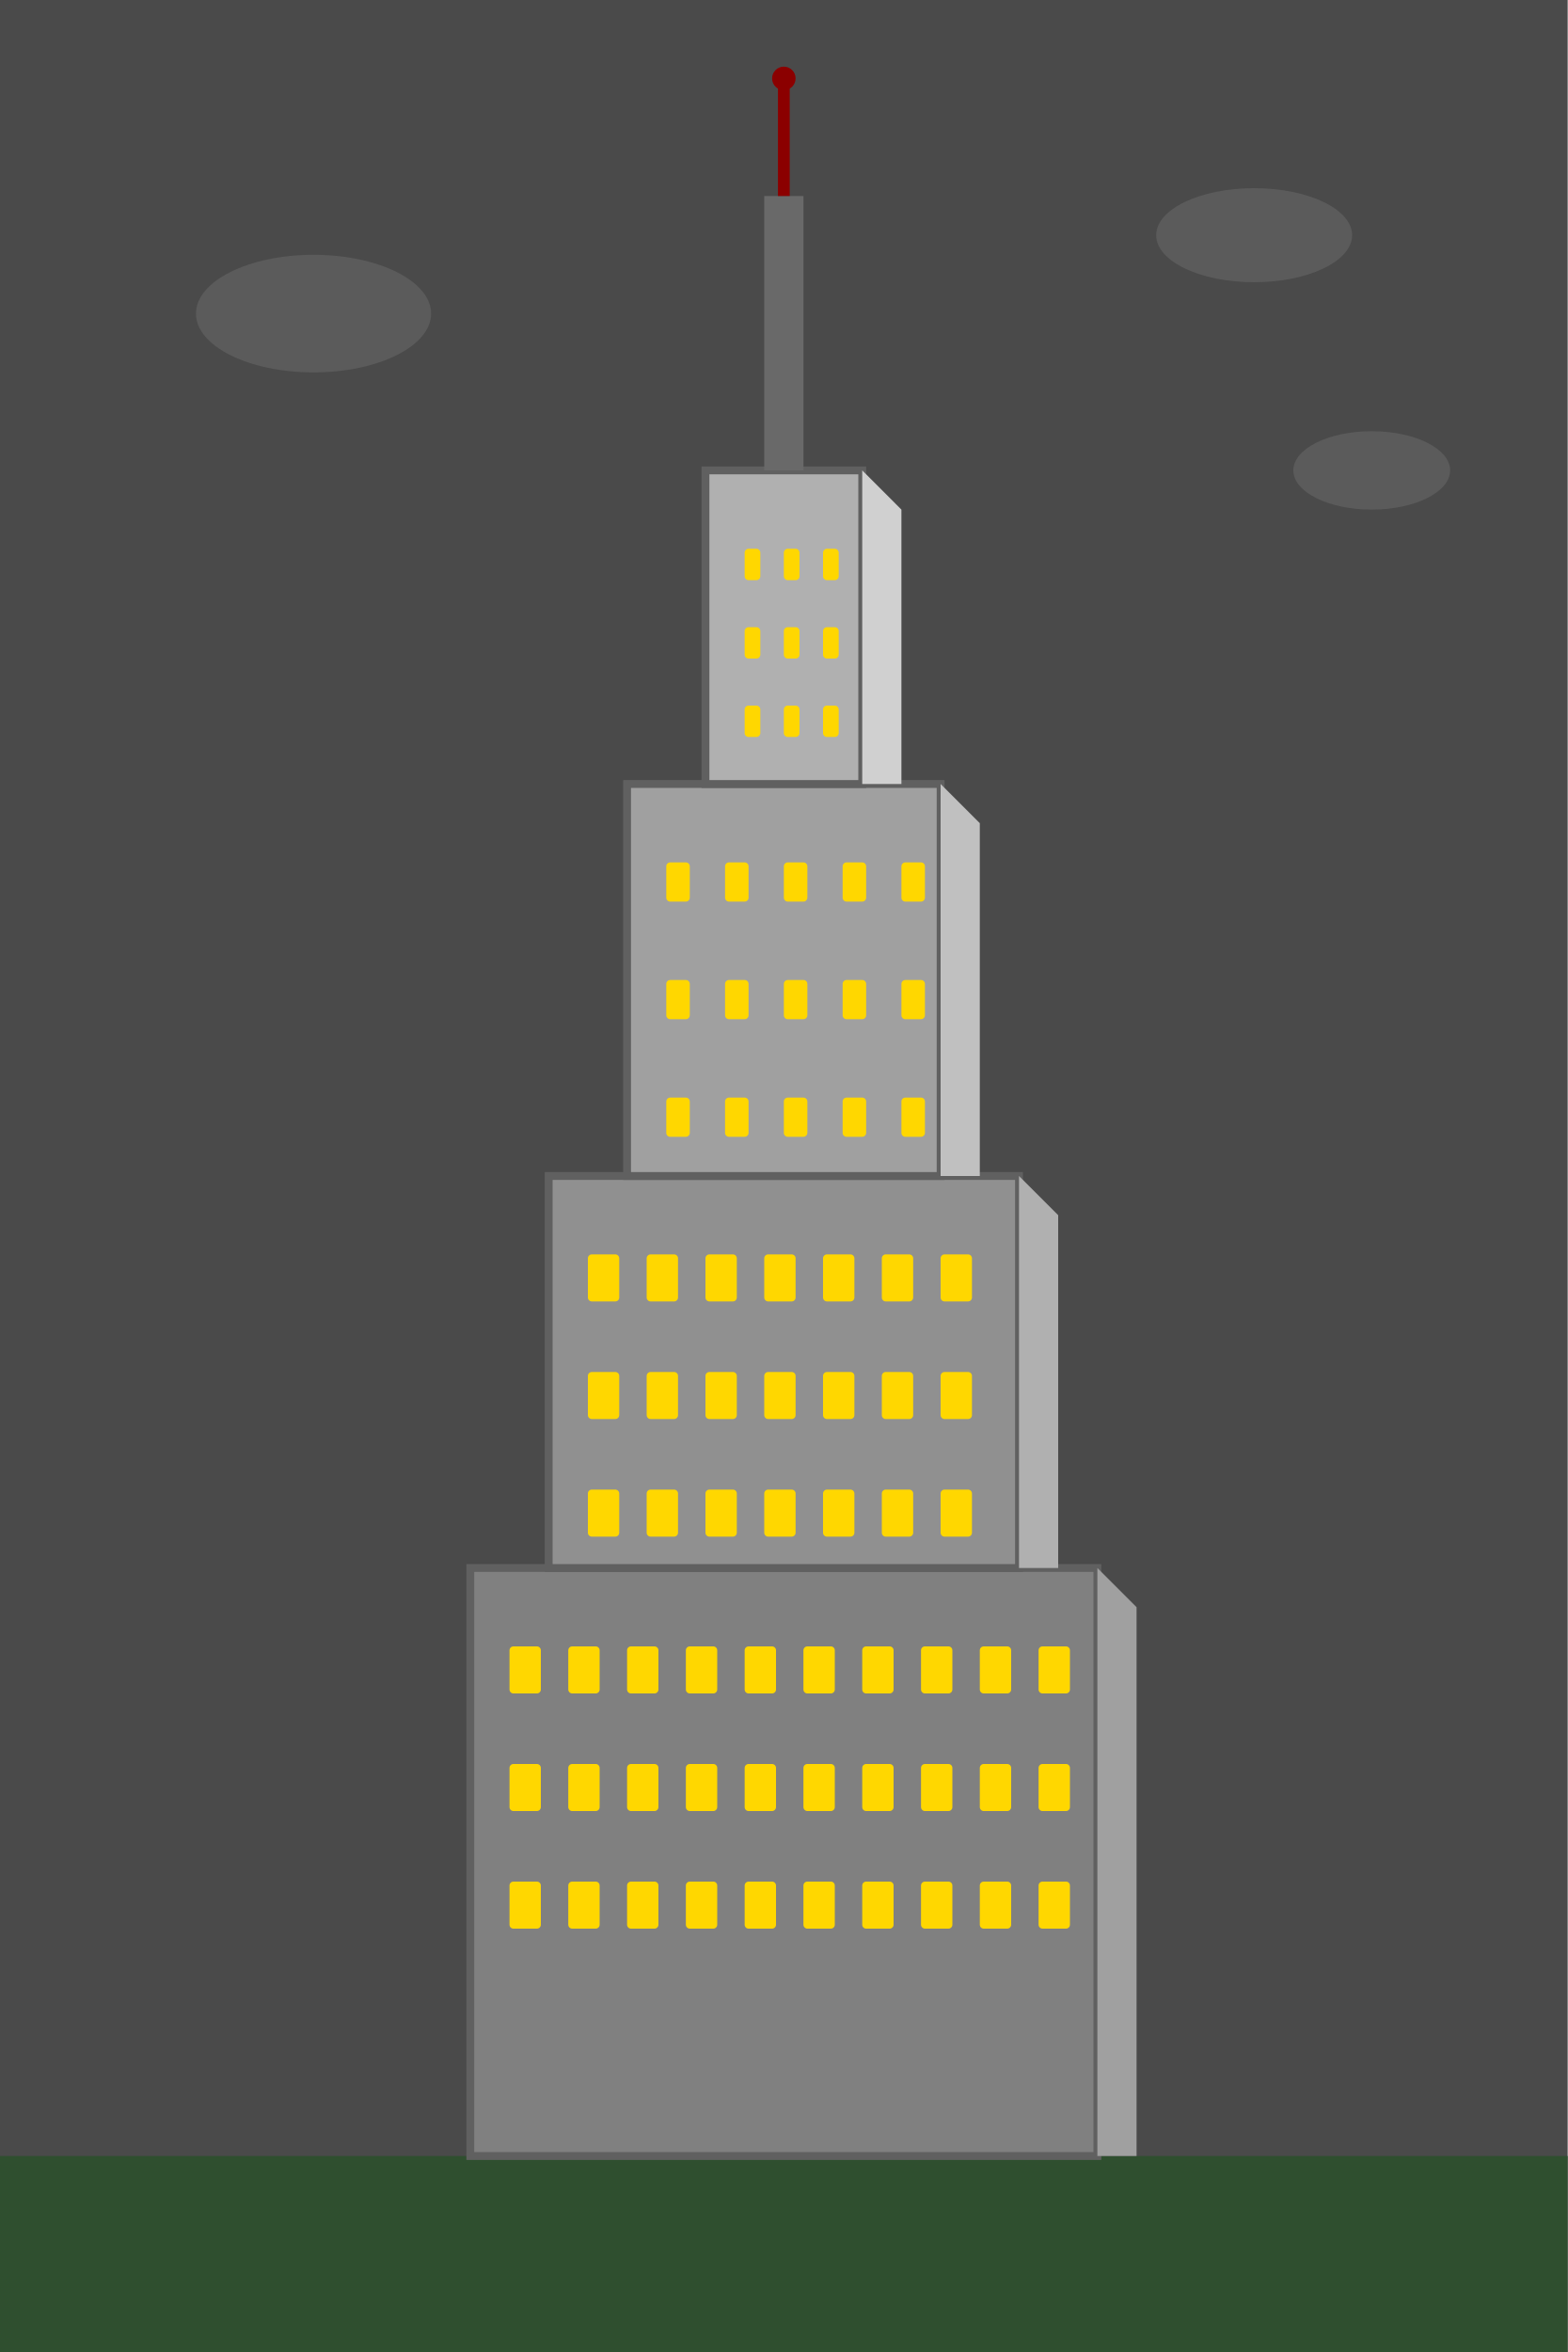
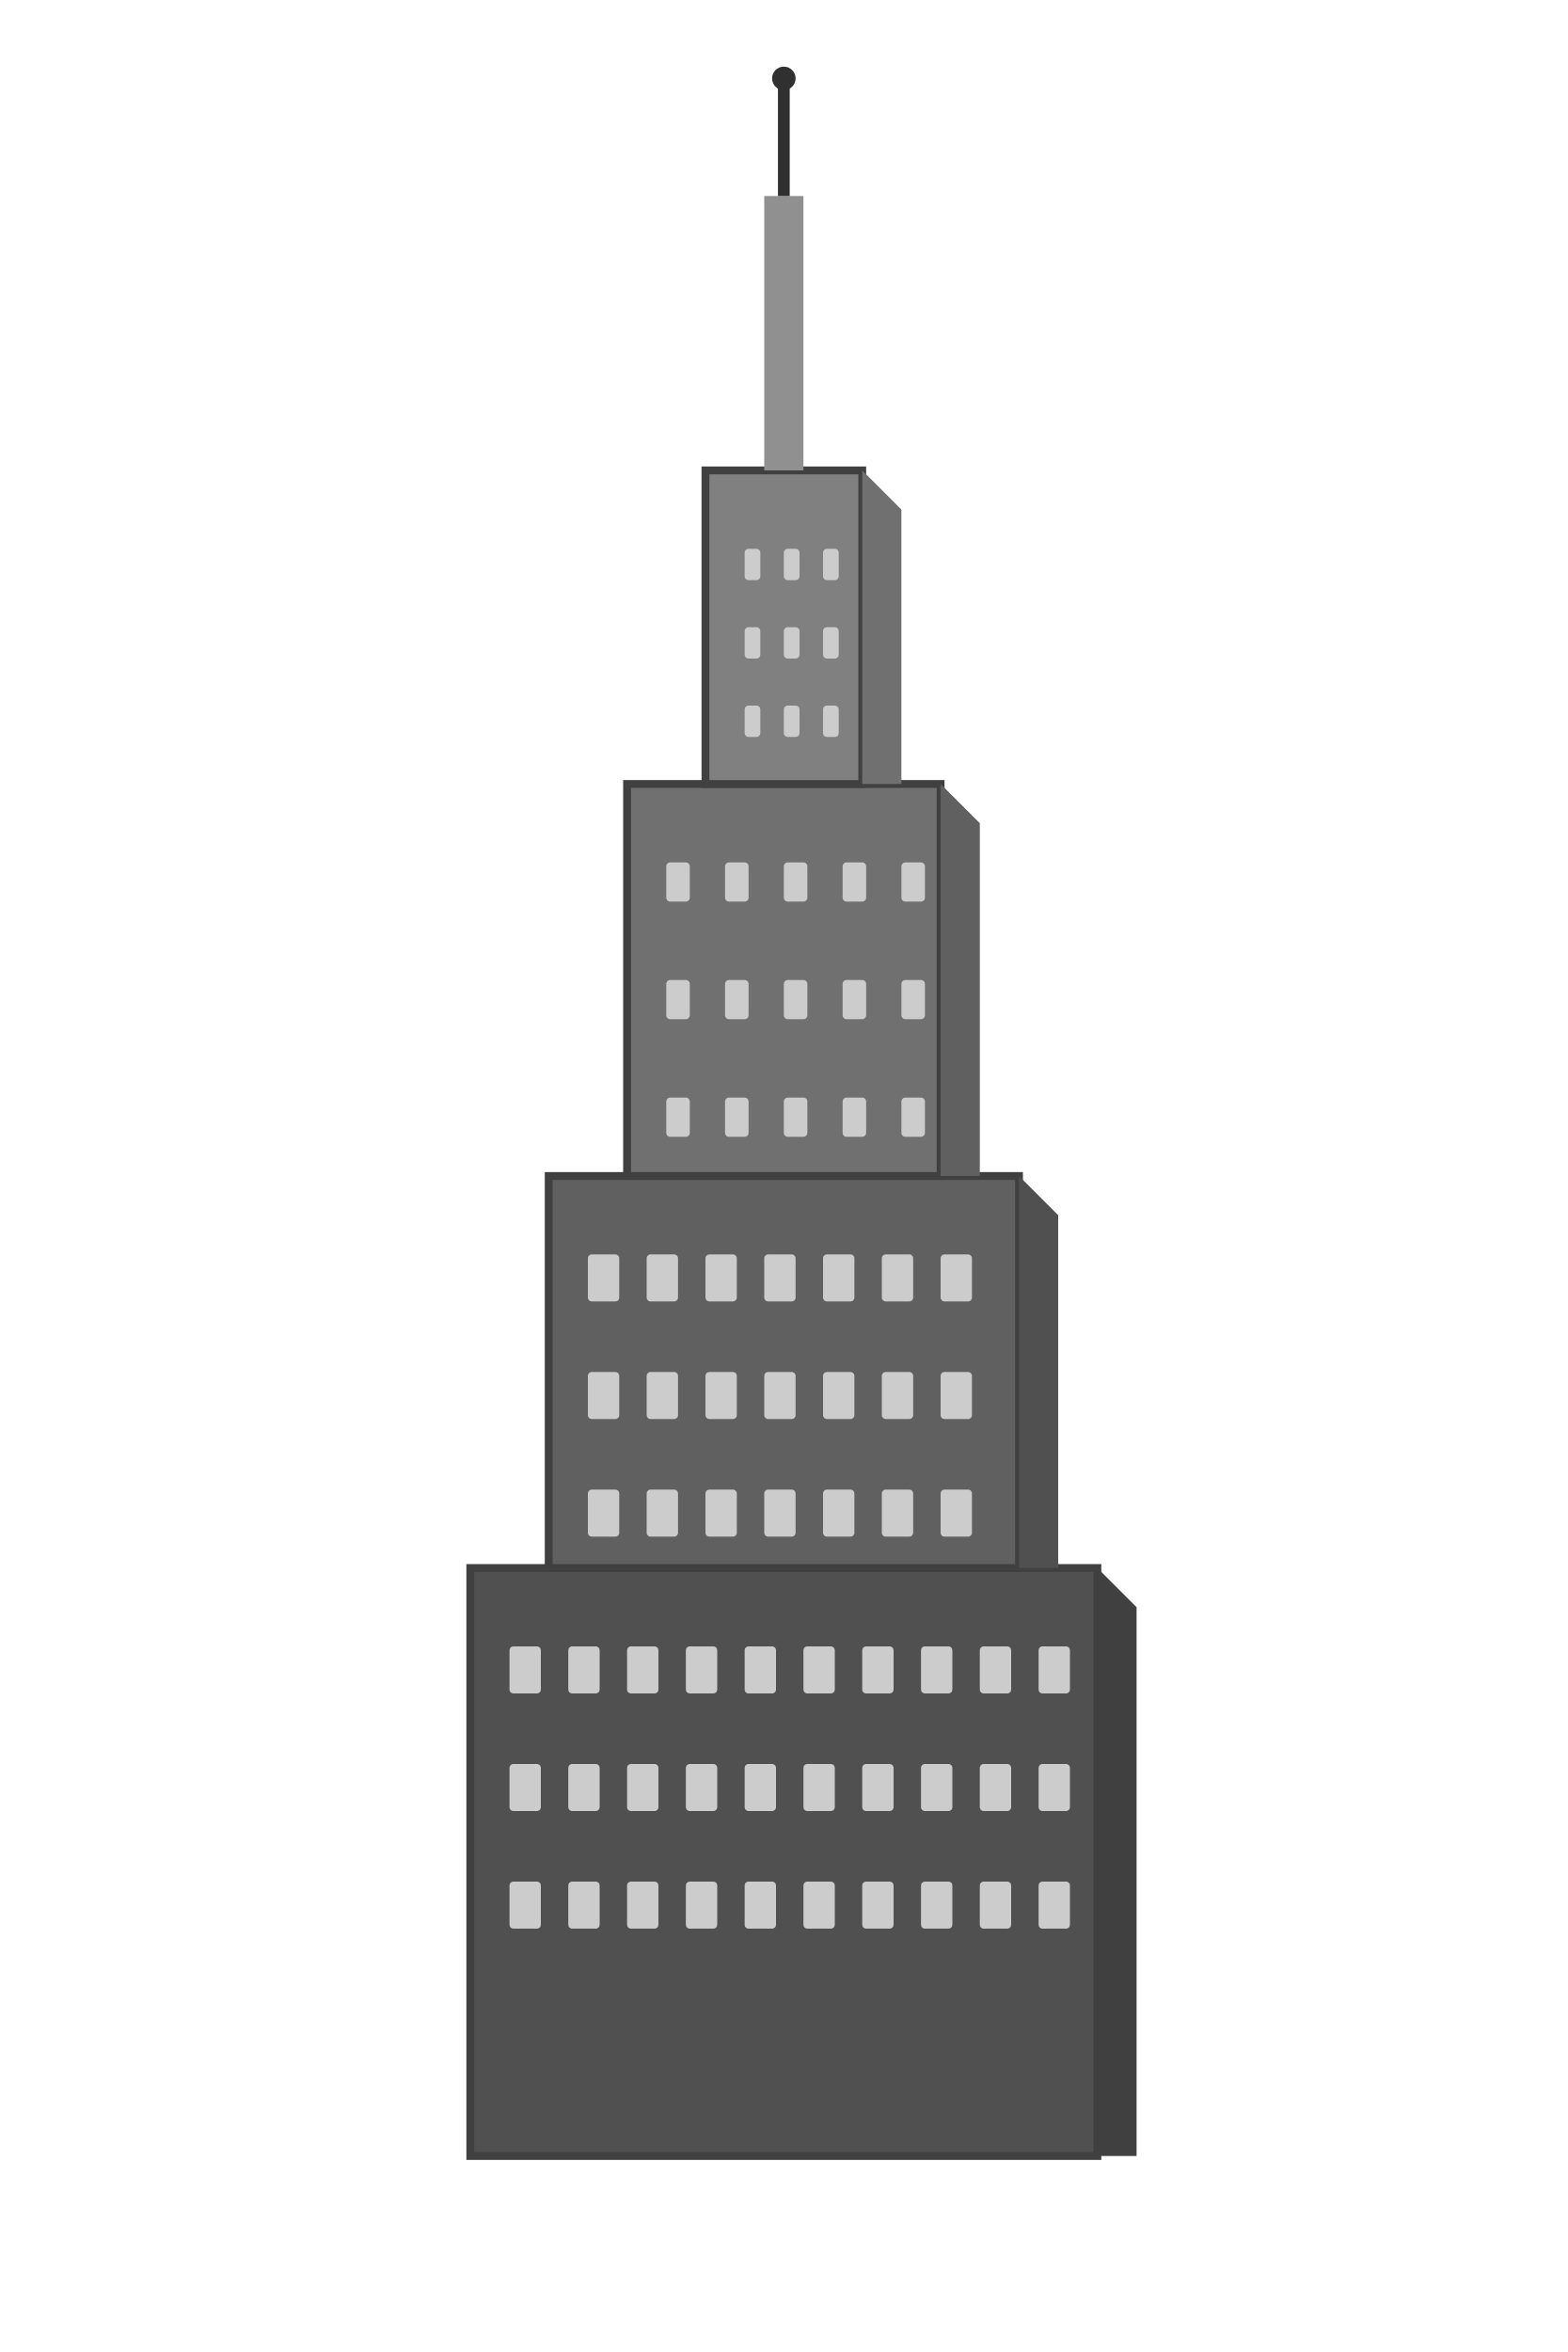
<svg xmlns="http://www.w3.org/2000/svg" width="400" height="600">
-   <rect width="100%" height="100%" fill="#4A4A4A" />
-   <ellipse cx="80" cy="80" rx="30" ry="15" fill="#666666" opacity="0.6" />
-   <ellipse cx="320" cy="60" rx="25" ry="12" fill="#666666" opacity="0.6" />
-   <ellipse cx="350" cy="120" rx="20" ry="10" fill="#666666" opacity="0.6" />
-   <rect x="0" y="550" width="400" height="50" fill="#2F4F2F" />
-   <rect x="120" y="400" width="160" height="150" fill="#808080" stroke="#606060" stroke-width="2" />
-   <rect x="140" y="300" width="120" height="100" fill="#909090" stroke="#606060" stroke-width="2" />
-   <rect x="160" y="200" width="80" height="100" fill="#A0A0A0" stroke="#606060" stroke-width="2" />
-   <rect x="180" y="120" width="40" height="80" fill="#B0B0B0" stroke="#606060" stroke-width="2" />
-   <rect x="195" y="50" width="10" height="70" fill="#696969" />
-   <line x1="200" y1="50" x2="200" y2="20" stroke="#8B0000" stroke-width="3" />
-   <circle cx="200" cy="20" r="3" fill="#8B0000" />
-   <g fill="#FFD700">
+   <rect x="120" y="400" width="160" height="150" fill="#505050" stroke="#404040" stroke-width="2" />
+   <rect x="140" y="300" width="120" height="100" fill="#606060" stroke="#404040" stroke-width="2" />
+   <rect x="160" y="200" width="80" height="100" fill="#707070" stroke="#404040" stroke-width="2" />
+   <rect x="180" y="120" width="40" height="80" fill="#808080" stroke="#404040" stroke-width="2" />
+   <rect x="195" y="50" width="10" height="70" fill="#909090" />
+   <line x1="200" y1="50" x2="200" y2="20" stroke="#303030" stroke-width="3" />
+   <circle cx="200" cy="20" r="3" fill="#303030" />
+   <g fill="#CCCCCC">
    <rect x="130" y="420" width="8" height="12" rx="1" />
    <rect x="145" y="420" width="8" height="12" rx="1" />
    <rect x="160" y="420" width="8" height="12" rx="1" />
    <rect x="175" y="420" width="8" height="12" rx="1" />
    <rect x="190" y="420" width="8" height="12" rx="1" />
    <rect x="205" y="420" width="8" height="12" rx="1" />
    <rect x="220" y="420" width="8" height="12" rx="1" />
    <rect x="235" y="420" width="8" height="12" rx="1" />
    <rect x="250" y="420" width="8" height="12" rx="1" />
    <rect x="265" y="420" width="8" height="12" rx="1" />
    <rect x="130" y="450" width="8" height="12" rx="1" />
    <rect x="145" y="450" width="8" height="12" rx="1" />
    <rect x="160" y="450" width="8" height="12" rx="1" />
    <rect x="175" y="450" width="8" height="12" rx="1" />
    <rect x="190" y="450" width="8" height="12" rx="1" />
    <rect x="205" y="450" width="8" height="12" rx="1" />
    <rect x="220" y="450" width="8" height="12" rx="1" />
    <rect x="235" y="450" width="8" height="12" rx="1" />
    <rect x="250" y="450" width="8" height="12" rx="1" />
    <rect x="265" y="450" width="8" height="12" rx="1" />
    <rect x="130" y="480" width="8" height="12" rx="1" />
    <rect x="145" y="480" width="8" height="12" rx="1" />
    <rect x="160" y="480" width="8" height="12" rx="1" />
    <rect x="175" y="480" width="8" height="12" rx="1" />
    <rect x="190" y="480" width="8" height="12" rx="1" />
    <rect x="205" y="480" width="8" height="12" rx="1" />
    <rect x="220" y="480" width="8" height="12" rx="1" />
    <rect x="235" y="480" width="8" height="12" rx="1" />
    <rect x="250" y="480" width="8" height="12" rx="1" />
    <rect x="265" y="480" width="8" height="12" rx="1" />
  </g>
-   <g fill="#FFD700">
+   <g fill="#CCCCCC">
    <rect x="150" y="320" width="8" height="12" rx="1" />
    <rect x="165" y="320" width="8" height="12" rx="1" />
    <rect x="180" y="320" width="8" height="12" rx="1" />
    <rect x="195" y="320" width="8" height="12" rx="1" />
    <rect x="210" y="320" width="8" height="12" rx="1" />
    <rect x="225" y="320" width="8" height="12" rx="1" />
    <rect x="240" y="320" width="8" height="12" rx="1" />
    <rect x="150" y="350" width="8" height="12" rx="1" />
    <rect x="165" y="350" width="8" height="12" rx="1" />
    <rect x="180" y="350" width="8" height="12" rx="1" />
    <rect x="195" y="350" width="8" height="12" rx="1" />
    <rect x="210" y="350" width="8" height="12" rx="1" />
    <rect x="225" y="350" width="8" height="12" rx="1" />
    <rect x="240" y="350" width="8" height="12" rx="1" />
    <rect x="150" y="380" width="8" height="12" rx="1" />
    <rect x="165" y="380" width="8" height="12" rx="1" />
    <rect x="180" y="380" width="8" height="12" rx="1" />
    <rect x="195" y="380" width="8" height="12" rx="1" />
    <rect x="210" y="380" width="8" height="12" rx="1" />
    <rect x="225" y="380" width="8" height="12" rx="1" />
    <rect x="240" y="380" width="8" height="12" rx="1" />
  </g>
-   <g fill="#FFD700">
+   <g fill="#CCCCCC">
    <rect x="170" y="220" width="6" height="10" rx="1" />
    <rect x="185" y="220" width="6" height="10" rx="1" />
    <rect x="200" y="220" width="6" height="10" rx="1" />
    <rect x="215" y="220" width="6" height="10" rx="1" />
    <rect x="230" y="220" width="6" height="10" rx="1" />
    <rect x="170" y="250" width="6" height="10" rx="1" />
    <rect x="185" y="250" width="6" height="10" rx="1" />
    <rect x="200" y="250" width="6" height="10" rx="1" />
    <rect x="215" y="250" width="6" height="10" rx="1" />
    <rect x="230" y="250" width="6" height="10" rx="1" />
    <rect x="170" y="280" width="6" height="10" rx="1" />
    <rect x="185" y="280" width="6" height="10" rx="1" />
    <rect x="200" y="280" width="6" height="10" rx="1" />
    <rect x="215" y="280" width="6" height="10" rx="1" />
    <rect x="230" y="280" width="6" height="10" rx="1" />
  </g>
-   <g fill="#FFD700">
+   <g fill="#CCCCCC">
    <rect x="190" y="140" width="4" height="8" rx="1" />
    <rect x="200" y="140" width="4" height="8" rx="1" />
    <rect x="210" y="140" width="4" height="8" rx="1" />
    <rect x="190" y="160" width="4" height="8" rx="1" />
    <rect x="200" y="160" width="4" height="8" rx="1" />
    <rect x="210" y="160" width="4" height="8" rx="1" />
    <rect x="190" y="180" width="4" height="8" rx="1" />
    <rect x="200" y="180" width="4" height="8" rx="1" />
    <rect x="210" y="180" width="4" height="8" rx="1" />
  </g>
-   <polygon points="280,400 280,550 290,550 290,410" fill="#A0A0A0" />
-   <polygon points="260,300 260,400 270,400 270,310" fill="#B0B0B0" />
-   <polygon points="240,200 240,300 250,300 250,210" fill="#C0C0C0" />
-   <polygon points="220,120 220,200 230,200 230,130" fill="#D0D0D0" />
+   <polygon points="280,400 280,550 290,550 290,410" fill="#404040" />
+   <polygon points="260,300 260,400 270,400 270,310" fill="#505050" />
+   <polygon points="240,200 240,300 250,300 250,210" fill="#606060" />
+   <polygon points="220,120 220,200 230,200 230,130" fill="#707070" />
</svg>
